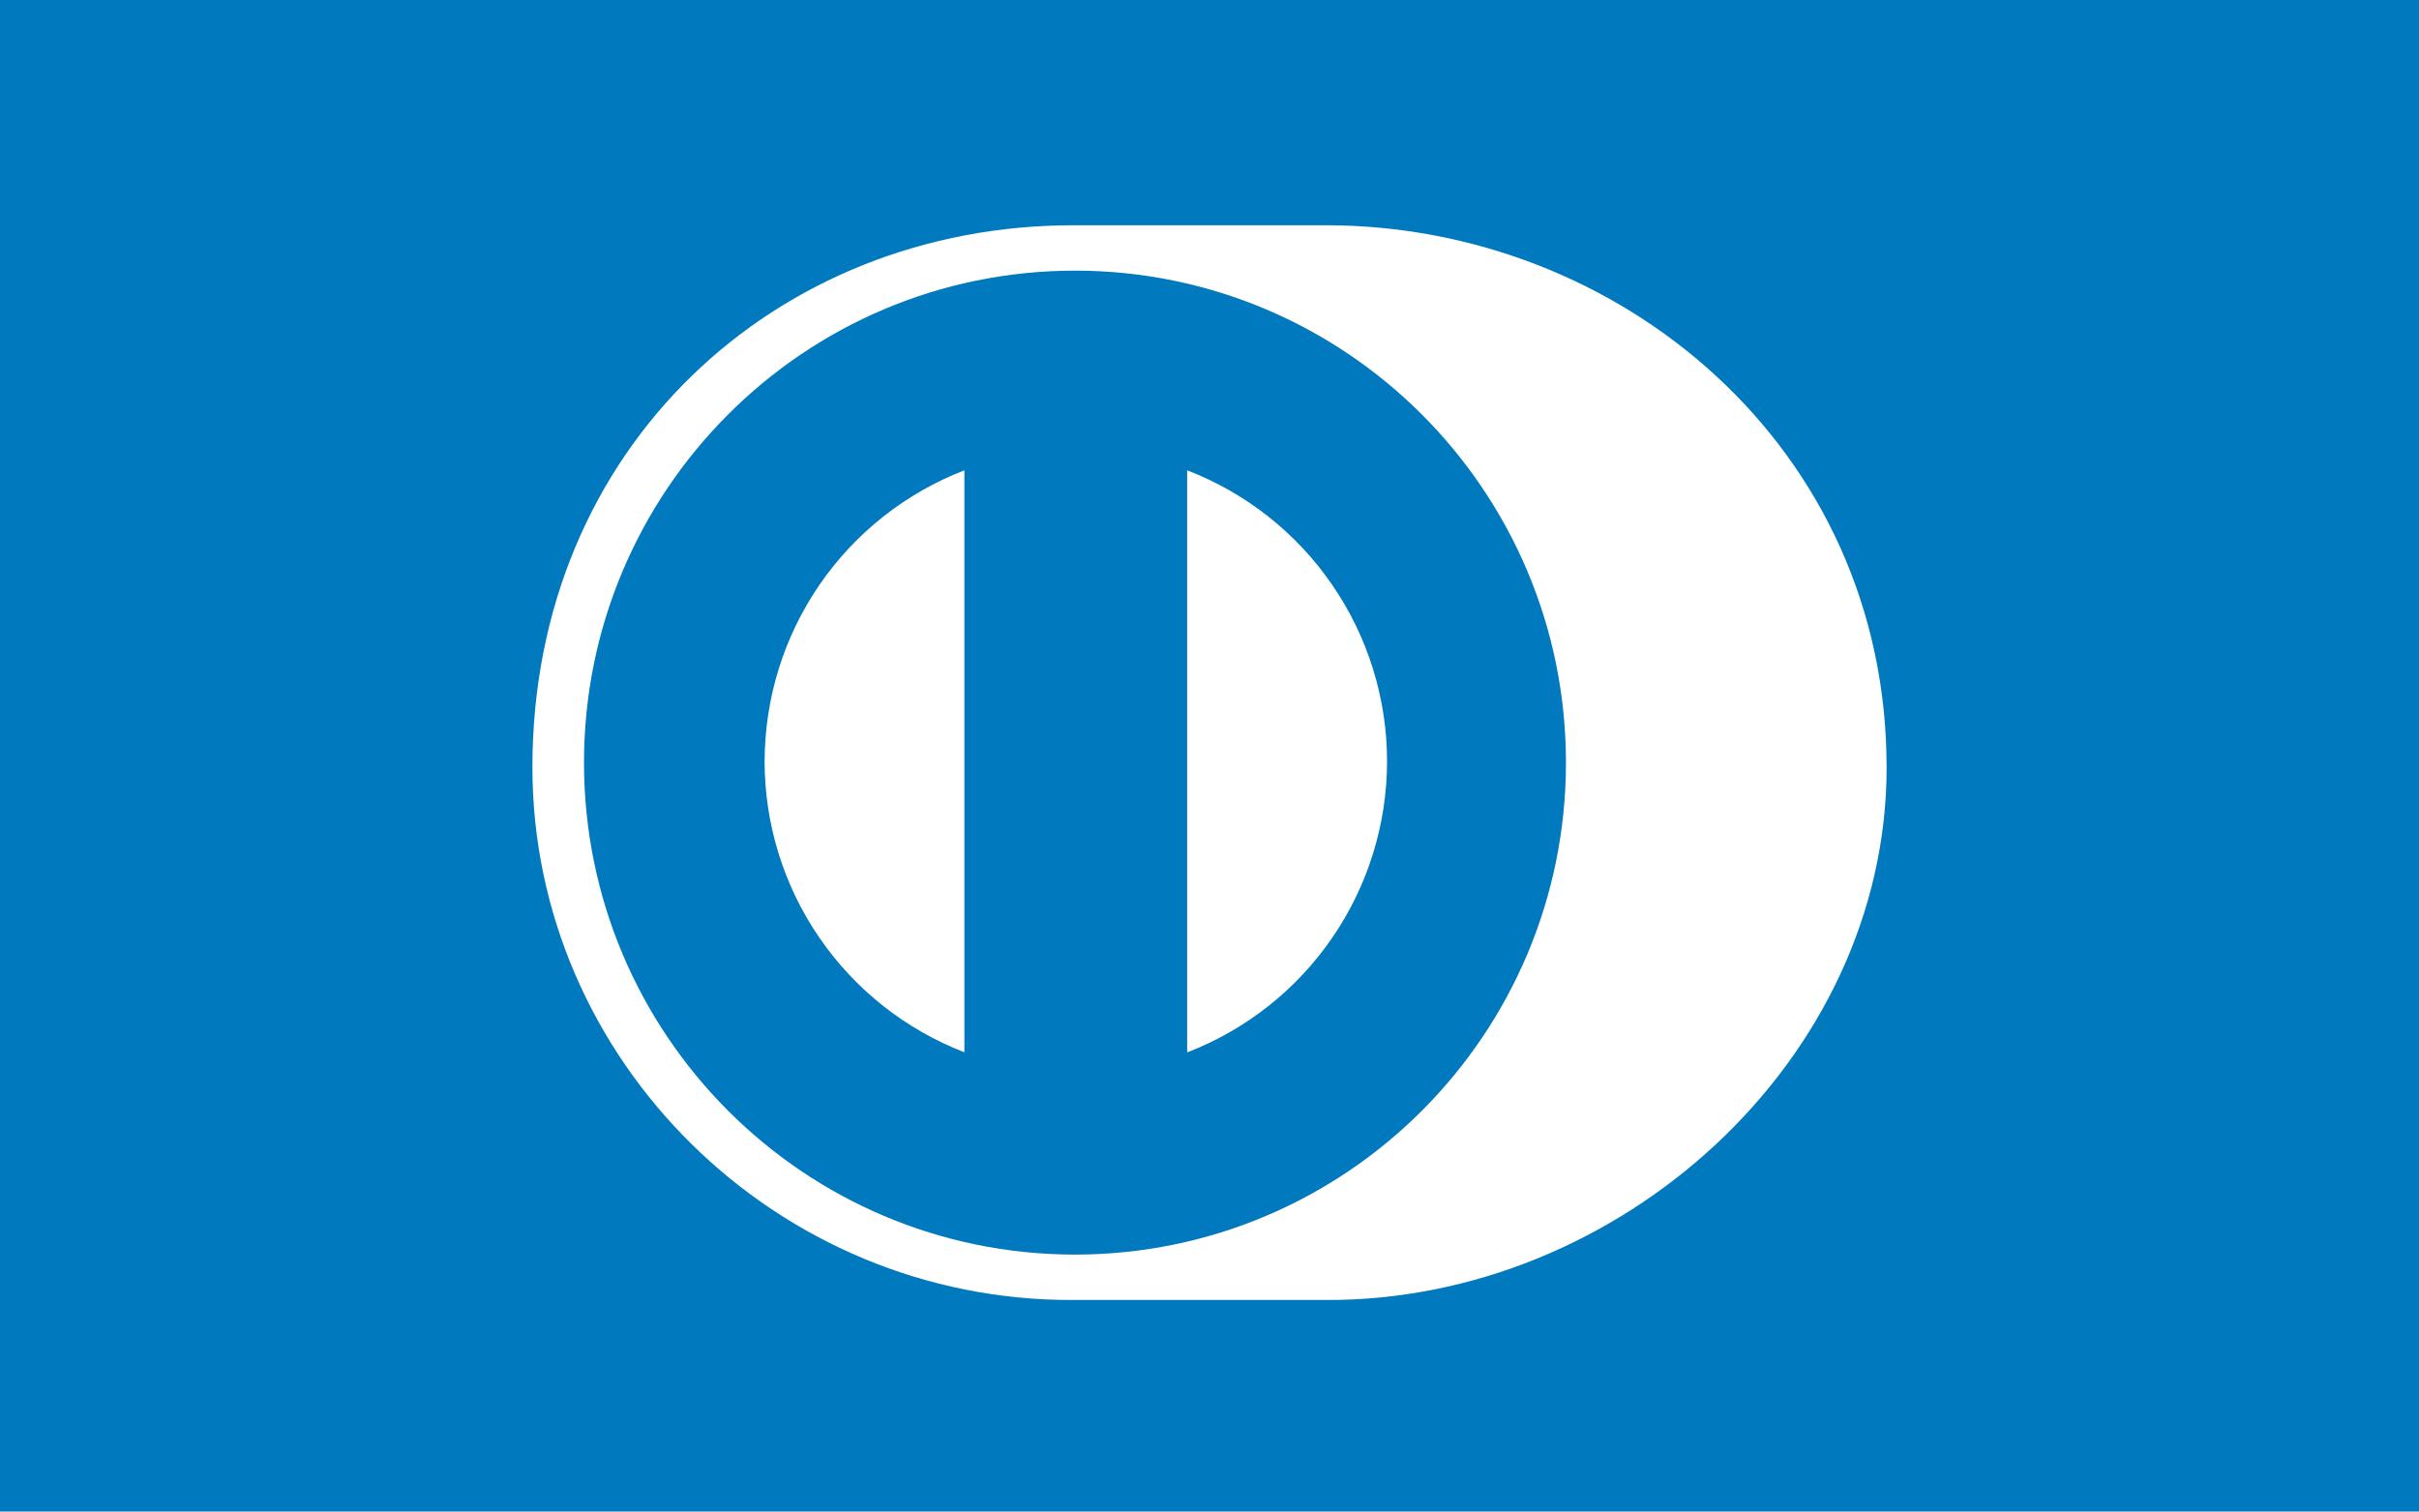
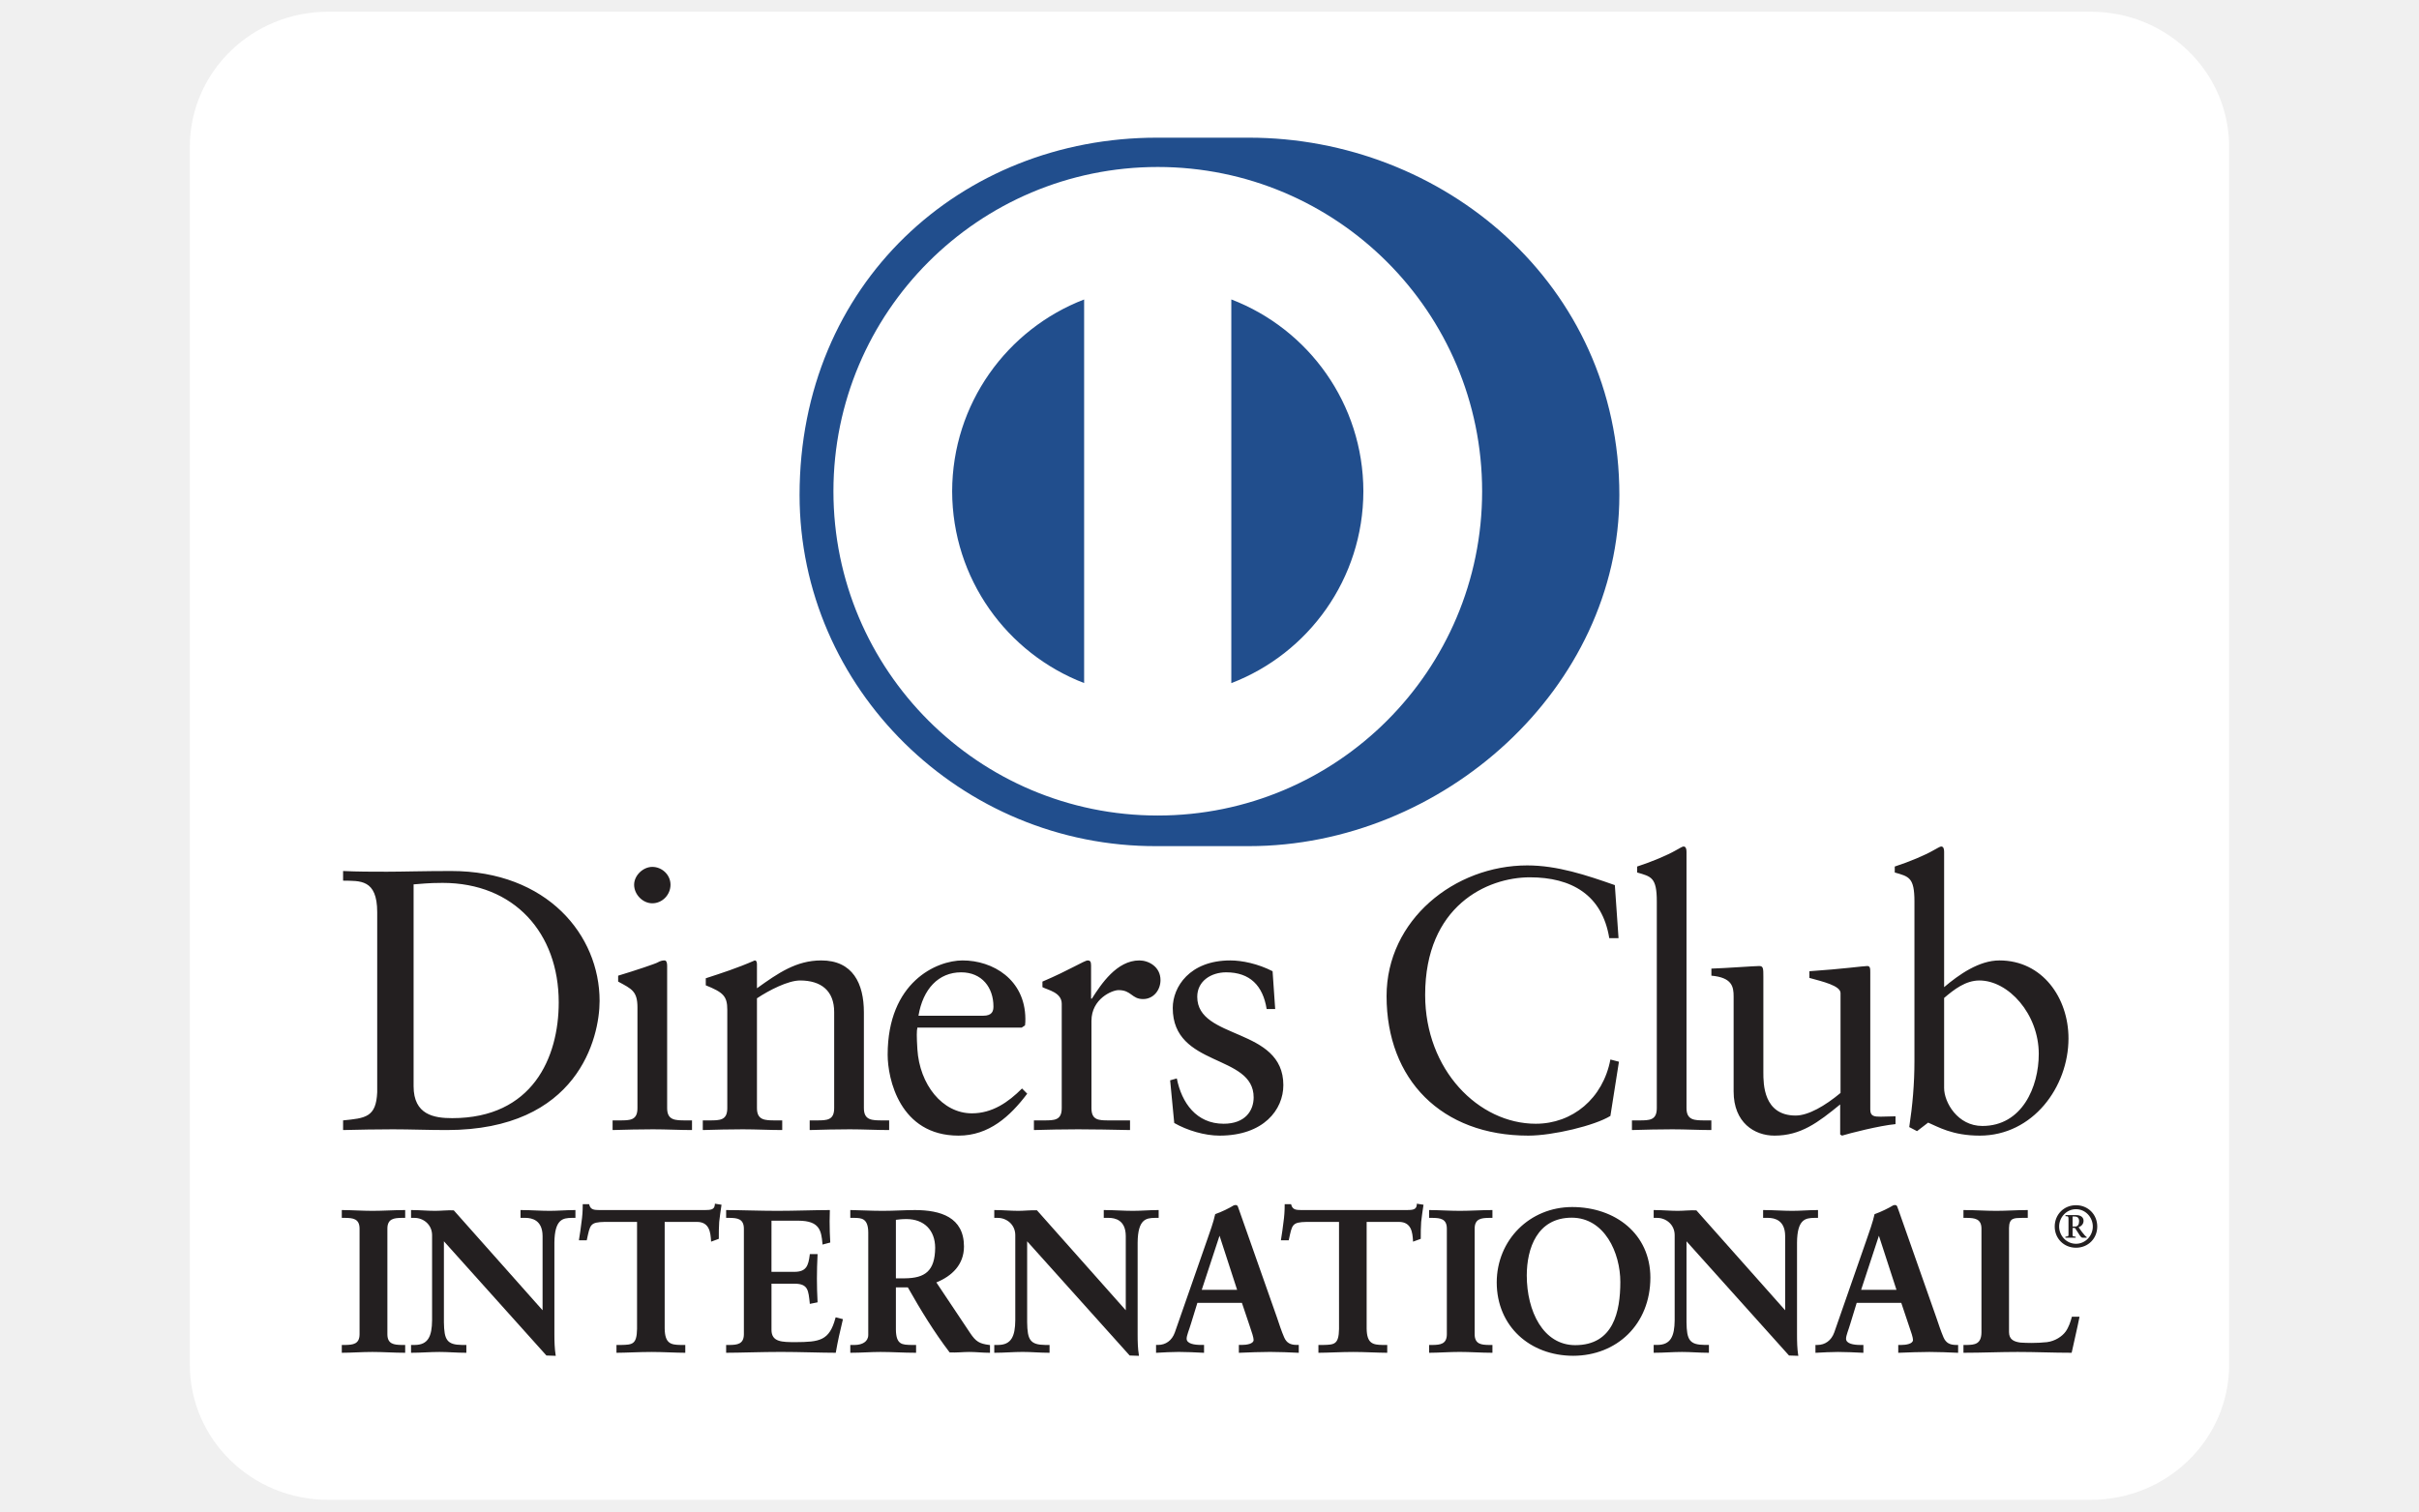
- <svg xmlns="http://www.w3.org/2000/svg" width="64" height="40" viewBox="0 0 64 40" fill="none">
-   <rect width="64" height="40" fill="#0079BE" />
-   <path fill-rule="evenodd" clip-rule="evenodd" d="M49.914 20.305C49.914 11.821 42.833 5.957 35.075 5.961H28.399C20.548 5.957 14.086 11.823 14.086 20.305C14.086 28.064 20.547 34.44 28.399 34.402H35.075C42.833 34.44 49.915 28.062 49.915 20.305H49.914Z" fill="white" />
-   <path fill-rule="evenodd" clip-rule="evenodd" d="M28.44 7.162C21.266 7.165 15.452 12.99 15.451 20.182C15.453 27.372 21.266 33.198 28.44 33.201C35.616 33.198 41.43 27.372 41.431 20.182C41.43 12.991 35.616 7.165 28.44 7.162Z" fill="#0079BE" />
-   <path fill-rule="evenodd" clip-rule="evenodd" d="M20.23 20.147C20.232 18.48 20.737 16.853 21.68 15.478C22.623 14.104 23.96 13.047 25.515 12.446V27.847C23.96 27.247 22.623 26.19 21.679 24.816C20.736 23.442 20.23 21.814 20.229 20.147H20.23ZM31.409 27.85V12.446C32.965 13.046 34.303 14.102 35.246 15.477C36.191 16.852 36.696 18.48 36.698 20.147C36.696 21.815 36.191 23.443 35.246 24.818C34.303 26.193 32.965 27.25 31.409 27.85Z" fill="white" />
+ <svg xmlns="http://www.w3.org/2000/svg" viewBox="0 0 359.72 263.653" height="40" width="64" xml:space="preserve">
+   <path style="fill:#fff;fill-opacity:1;fill-rule:nonzero;stroke:none" d="M2682.58 192.031c0-97.61-80.95-176.722-180.82-176.722H196.133c-99.852 0-180.801 79.113-180.801 176.722V1785.38c0 97.62 80.95 176.73 180.801 176.73H2501.76c99.87 0 180.82-79.11 180.82-176.73V192.031" transform="matrix(.13333 0 0 -.13333 0 263.653)" />
+   <path style="fill:#231f20;fill-opacity:1;fill-rule:nonzero;stroke:none" d="M260.395 784.082c0 43.656-22.801 40.789-44.625 41.25v12.617c18.921-.918 38.324-.918 57.293-.918 20.378 0 48.05.918 84.003.918 125.715 0 194.2-83.949 194.2-169.918 0-48.109-28.168-168.972-200.051-168.972-24.731 0-47.582.961-70.391.961-21.832 0-43.23-.45-65.054-.961v12.632c29.101 2.938 43.222 3.887 44.625 36.899zm47.589-227.703c0-37.399 26.727-41.75 50.508-41.75 104.903 0 139.321 79.121 139.321 151.453 0 90.789-58.247 156.316-151.938 156.316-19.953 0-29.133-1.418-37.891-1.937V556.379M568.27 511.691h9.203c13.586 0 23.308 0 23.308 16.059v131.559c0 21.332-7.269 24.281-25.258 33.961v7.75c22.817 6.859 50.028 16.019 51.95 17.48 3.418 1.949 6.289 2.469 8.757 2.469 2.379 0 3.379-2.918 3.379-6.84V527.75c0-16.059 10.704-16.059 24.313-16.059h8.219v-12.632c-16.512 0-33.532.961-50.95.961-17.48 0-34.968-.45-52.921-.961zm51.941 284.02c-12.652 0-23.789 11.648-23.789 24.269 0 12.161 11.668 23.352 23.789 23.352 12.602 0 23.797-10.23 23.797-23.352 0-13.128-10.707-24.269-23.797-24.269M718.281 656.391c0 17.929-5.359 22.781-28.14 32.019v9.219c20.839 6.793 40.726 13.133 64.058 23.34 1.469 0 2.879-.969 2.879-4.848v-31.57c27.723 19.871 51.516 36.418 84.094 36.418 41.211 0 55.769-30.11 55.769-67.981V527.75c0-16.059 10.711-16.059 24.289-16.059h8.758v-12.632c-17.05 0-34.015.961-51.476.961-17.492 0-34.981-.45-52.461-.961v12.632h8.758c13.605 0 23.273 0 23.273 16.059v125.691c0 27.707-16.91 41.289-44.621 41.289-15.551 0-40.313-12.601-56.383-23.332V527.75c0-16.059 10.735-16.059 24.332-16.059h8.723v-12.632c-16.985 0-33.981.961-51.488.961-17.446 0-34.946-.45-52.407-.961v12.632H695c13.578 0 23.281 0 23.281 16.059v128.641M966.895 633.051c-.997-4.371-.997-11.641 0-28.16 2.851-46.11 32.535-83.961 71.335-83.961 26.74 0 47.63 14.57 65.56 32.5l6.78-6.801c-22.34-29.609-50-54.867-89.78-54.867-77.216 0-92.755 74.808-92.755 105.859 0 95.168 64.078 123.348 98.025 123.348 39.37 0 81.64-24.758 82.09-76.239 0-2.949 0-5.832-.45-8.75l-4.39-2.929zm85.965 15.551c12.11 0 13.53 6.32 13.53 12.168 0 24.718-15.04 44.628-42.24 44.628-29.595 0-49.986-21.808-55.814-56.796h84.524M1119.34 511.691h13.12c13.54 0 23.26 0 23.26 16.059v136.398c0 15.024-17.95 17.981-25.24 21.864v7.258c35.44 15.062 54.87 27.699 59.31 27.699 2.84 0 4.3-1.457 4.3-6.34V670.93h1.02c12.1 18.929 32.53 50.039 62.13 50.039 12.13 0 27.65-8.25 27.65-25.739 0-13.101-9.18-24.808-22.77-24.808-15.1 0-15.1 11.707-32.11 11.707-8.24 0-35.43-11.199-35.43-40.348V527.75c0-16.059 9.7-16.059 23.3-16.059h27.16v-12.632c-26.7.511-47.02.961-67.92.961-19.91 0-40.31-.45-57.78-.961v12.632M1306.24 566.57c6.33-32.039 25.71-59.269 61.22-59.269 28.6 0 39.27 17.5 39.27 34.48 0 57.321-105.81 38.848-105.81 117.008 0 27.223 21.86 62.172 75.27 62.172 15.51 0 36.38-4.402 55.3-14.121l3.41-49.481h-11.16c-4.85 30.571-21.82 48.039-52.93 48.039-19.42 0-37.85-11.148-37.85-32.027 0-56.84 112.61-39.332 112.61-115.562 0-32.02-25.7-66.047-83.5-66.047-19.4 0-42.26 6.808-59.2 16.519l-5.37 55.84 8.74 2.449M1883.98 750.102h-12.11c-9.24 56.75-49.54 79.597-103.88 79.597-55.9 0-136.95-37.359-136.95-153.879 0-98.109 69.94-168.519 144.69-168.519 48.02 0 87.92 33.031 97.61 84.039l11.17-2.899-11.17-70.91c-20.39-12.64-75.27-25.769-107.35-25.769-113.56 0-185.41 73.328-185.41 182.558 0 99.559 88.85 170.95 184.01 170.95 39.31 0 77.17-12.661 114.56-25.782l4.83-69.386M1901.51 511.691h9.19c13.64 0 23.33 0 23.33 16.059v270.359c0 31.59-7.27 32.551-25.74 37.903v7.777c19.41 6.301 39.82 15.02 50.04 20.891 5.27 2.871 9.19 5.351 10.62 5.351 2.97 0 3.93-2.949 3.93-6.851V527.75c0-16.059 10.69-16.059 24.27-16.059h8.22v-12.632c-16.46 0-33.45.961-50.94.961-17.47 0-34.93-.45-52.92-.961v12.632M2213.24 525.789c0-8.769 5.31-9.23 13.54-9.23 5.86 0 13.11.461 19.47.461v-10.219c-20.89-1.922-60.72-12.121-69.96-15.039l-2.42 1.476v39.332c-29.1-23.781-51.46-40.808-85.98-40.808-26.21 0-53.38 17.027-53.38 57.758v124.332c0 12.636-1.93 24.777-29.08 27.168v9.25c17.49.48 56.25 3.378 62.58 3.378 5.39 0 5.39-3.378 5.39-14.078V574.32c0-14.582 0-56.289 42.23-56.289 16.48 0 38.33 12.59 58.71 29.559v130.64c0 9.7-23.29 15.04-40.74 19.872v8.73c43.65 2.957 70.87 6.816 75.72 6.816 3.92 0 3.92-3.378 3.92-8.738V525.789M2309.83 686.012c19.41 16.468 45.64 34.957 72.34 34.957 56.33 0 90.32-49.09 90.32-102 0-63.578-46.63-127.207-116.09-127.207-35.89 0-54.83 11.687-67.48 17.027l-14.52-11.168-10.18 5.32c4.34 28.641 6.79 56.797 6.79 86.43v208.738c0 31.59-7.31 32.551-25.76 37.903v7.777c19.44 6.301 39.81 15.02 50 20.891 5.36 2.871 9.23 5.351 10.71 5.351 2.89 0 3.87-2.961 3.87-6.851zm0-132.071c0-18.441 17.49-49.543 50.01-49.543 51.94 0 73.78 50.993 73.78 94.223 0 52.418-39.77 96.109-77.63 96.109-18.04 0-33.06-11.671-46.16-22.851V553.941M215.23 216.762h3.711c9.497 0 19.539 1.297 19.539 15.047v138.402c0 13.769-10.042 15.078-19.539 15.078h-3.711v7.941c10.297 0 26.153-1.05 39.129-1.05 13.2 0 29.032 1.05 41.454 1.05v-7.941h-3.735c-9.461 0-19.519-1.309-19.519-15.078V231.809c0-13.75 10.058-15.047 19.519-15.047h3.735v-7.942c-12.672 0-28.563 1.02-41.727 1.02-12.969 0-28.559-1.02-38.856-1.02v7.942" transform="matrix(.13333 0 0 -.13333 0 263.653)" />
+   <path style="fill:#231f20;fill-opacity:1;fill-rule:nonzero;stroke:none" d="M295.813 207.691c-12.786 0-28.594 1.059-41.747 1.059-12.929 0-28.464-1.059-38.836-1.059h-1.152V217.898h4.844c9.59.231 18.305 1 18.387 13.911v138.402c-.082 12.93-8.797 13.769-18.387 13.937h-4.844v10.231h1.152c10.372 0 26.211-1.027 39.129-1.027 13.141 0 28.961 1.027 41.454 1.027h1.175v-10.231h-4.859c-9.602-.168-18.367-1.007-18.422-13.937V231.809c.055-12.911 8.82-13.68 18.422-13.911h4.859V207.691zm-1.145 2.258.012 5.621h-2.551c-9.449 0-20.68 1.66-20.742 16.239v138.402c.062 14.609 11.293 16.238 20.742 16.238h2.539v5.641c-12.188-.008-27.5-1.07-40.309-1.07-12.55 0-27.742.992-37.972 1.07v-5.641h2.535c9.418 0 20.668-1.629 20.668-16.238V231.809c0-14.579-11.25-16.239-20.668-16.239h-2.535v-5.621c10.23.09 25.152 1.063 37.679 1.063 12.872 0 28.141-.992 40.602-1.063M477.305 260.891l.527.519v99.039c0 21.68-15.078 24.852-22.996 24.852h-5.82v7.929c12.437 0 24.589-1.05 36.98-1.05 10.828 0 21.719 1.05 32.5 1.05v-7.929h-3.922c-11.133 0-23.551-2.11-23.551-33.551V231.551c0-9.262.262-18.5 1.559-26.699h-10.039L346.516 356.52V247.648c0-23 4.461-30.886 24.808-30.886h4.5v-7.942c-11.359 0-22.711 1.032-34.07 1.032-11.859 0-24.027-1.032-35.93-1.032v7.942h3.703c18.227 0 23.77 12.418 23.77 33.488v111.309c0 14.781-12.184 23.742-24.024 23.742h-3.449v7.929c10.02 0 20.336-1.05 30.352-1.05 7.949 0 15.617 1.05 23.535 1.05l117.594-132.339" transform="matrix(.13333 0 0 -.13333 0 263.653)" />
+   <path style="fill:#231f20;fill-opacity:1;fill-rule:nonzero;stroke:none" d="m492.578 203.738-10.879.371-134.066 149.43V247.648c.316-22.968 3.808-29.5 23.695-29.75h5.66V207.691h-1.168c-11.429 0-22.8 1.059-34.074 1.059-11.828 0-23.969-1.059-35.933-1.059h-1.165V217.898h4.883c17.457.102 22.446 11.321 22.637 32.364V361.52c-.051 14.07-11.586 22.628-22.891 22.628h-4.629v10.231h1.165c10.093 0 20.437-1.027 30.343-1.027 7.883 0 15.516 1.027 24.426.617L476.68 263.281v97.168c-.133 20.981-14.153 23.531-21.84 23.699h-6.988v10.231h1.168c12.48 0 24.636-1.027 36.98-1.027 10.746 0 21.578 1.027 32.5 1.027h1.156V384.148h-5.086c-10.914-.277-22.097-1.238-22.422-32.398V231.551c0-9.25.293-18.473 1.563-26.492l.238-1.321zm-10.027 2.301h8.738c-1.184 7.949-1.391 16.723-1.391 25.512V351.75c0 31.711 13.29 34.699 24.672 34.719h2.778v5.621c-10.41-.078-20.84-1.039-31.348-1.039-12.098 0-23.859.961-35.801 1.039l-.027-5.621h4.668c8.121-.02 24.129-3.629 24.129-26.02l-.352-99.871-.515-.508-.907-.851L359.707 392.09c-7.848 0-15.488-1.039-23.551-1.039-9.676 0-19.597.961-29.179 1.039l-.047-5.621h2.347c12.395-.02 25.141-9.481 25.141-24.949V250.262c0-21.141-5.887-34.641-24.887-34.711l-2.554.07v-5.672c11.441.09 23.234 1.063 34.769 1.063 11.024 0 22.024-.973 32.922-1.063v5.602h-3.34c-20.793.07-25.937 9.129-25.957 32.097V359.48Zm-5.242 54.852.832.757zm-.629.519v.102l-.211.168zM558.086 380.02c-19.84 0-20.602-4.782-24.57-24.04h-7.93c1.039 7.399 2.359 14.79 3.18 22.45a157.819 157.819 0 0 1 1.582 22.441h6.336c2.125-7.93 8.73-7.641 15.894-7.641H688.84c7.168 0 13.758.258 14.305 8.192l6.304-1.082c-1.019-7.11-2.101-14.25-2.871-21.399-.515-7.132-.515-14.242-.515-21.371l-7.95-2.941c-.535 9.762-1.84 25.391-19.539 25.391h-43.332V239.469c0-20.379 9.254-22.707 21.914-22.707h5.039v-7.942c-10.3 0-28.804 1.02-43.05 1.02-15.868 0-34.379-1.02-44.688-1.02v7.942h5.039c14.563 0 21.922 1.297 21.922 22.16V380.02h-43.332" transform="matrix(.13333 0 0 -.13333 0 263.653)" />
+   <path style="fill:#231f20;fill-opacity:1;fill-rule:nonzero;stroke:none" d="M662.219 207.691c-10.41 0-28.883 1.047-43.074 1.047-15.848 0-34.321-1.047-44.688-1.047h-1.121V217.898h6.16c14.563.34 20.41.532 20.746 21.024v139.969h-42.156v2.308h44.449V238.922c0-21.211-8.551-23.352-23.039-23.371h-3.91v-5.582c10.422.07 28.223 1.043 43.559 1.043 13.761 0 31.402-.973 41.871-1.043v5.582h-3.86c-12.769.019-23.058 3.16-23.058 23.918v141.73h44.476c17.719-.07 20.063-15.129 20.621-24.961l5.711 2.114c0 6.898.032 13.808.508 20.75.774 6.828 1.734 13.539 2.731 20.308l-4.02.672c-1.23-7.691-8.672-8.102-15.297-8H551.195c-6.211-.012-12.988.289-15.359 7.656h-4.359c-.051-7.297-.547-14.386-1.551-21.429-.789-7.258-1.992-14.227-2.957-21.227h5.636c3.481 18.43 5.739 24.379 25.481 24.117v-2.308c-19.563-.391-19.141-3.661-23.445-23.18l-.192-.902H524.27l.144 1.371c1.074 7.371 2.41 14.789 3.184 22.461 1.097 7.328 1.605 14.66 1.605 22.23v1.168h8.387l.199-.828c1.785-6.66 6.668-6.711 13.406-6.832h137.633c7.36.121 12.719.223 13.168 7.133l.098 1.25 1.191-.242 7.473-1.18-.192-1.168c-1.05-7.094-2.082-14.203-2.871-21.281-.5-7.082-.5-14.18-.5-21.321v-.8l-.769-.309-9.34-3.422-.07 1.531c-.723 9.942-1.746 24.321-18.442 24.321h-42.179V239.469c.269-19.918 8.171-21.321 20.761-21.571h6.188V207.691h-1.125M717.887 216.762h3.718c9.489 0 19.551 1.297 19.551 15.047v138.402c0 13.769-10.062 15.078-19.551 15.078h-3.718v7.941c16.066 0 43.605-1.05 65.75-1.05 22.238 0 49.668 1.05 67.636 1.05-.457-11.359-.21-28.839.563-40.441l-7.957-2.098c-1.274 17.18-4.438 30.879-32.195 30.879h-36.68v-69.172h31.383c15.847 0 19.304 8.954 20.871 23.231h7.918a609.302 609.302 0 0 1-.801-30.91c0-10.059.277-20.09.801-30.11l-7.918-1.578c-1.567 15.828-2.36 26.129-20.602 26.129h-31.652v-61.519c0-17.2 15.269-17.2 32.184-17.2 31.707 0 45.699 2.129 53.636 32.207l7.367-1.816c-3.433-14.031-6.586-27.992-8.949-42.012-16.929 0-47.308 1.02-71.039 1.02-23.828 0-55.238-1.02-70.316-1.02v7.942" transform="matrix(.13333 0 0 -.13333 0 263.653)" />
+   <path style="fill:#231f20;fill-opacity:1;fill-rule:nonzero;stroke:none" d="M859.223 207.691c-16.953 0-47.352 1.098-71.047 1.098-23.805 0-55.203-1.098-70.293-1.098h-1.11V217.898h4.829c9.558.161 18.261 1 18.378 13.911v138.402c-.117 12.91-8.82 13.769-18.378 13.937h-4.829v10.231h1.11c16.14 0 43.621-1.027 65.762-1.027 22.21 0 49.636 1.027 67.628 1.027h1.168l-.039-1.219a319.95 319.95 0 0 1-.277-13.621c0-9.129.277-19.141.801-26.66l.047-.938-.895-.269-9.285-2.434-.039 1.364c-1.563 17.136-3.863 29.609-31.07 29.867h-35.598l-.023-66.91h30.32c15.226.16 17.949 7.941 19.75 22.191l.058 1.059h10.161l-.02-1.207c-.512-10.321-.82-20.59-.82-30.883 0-9.989.308-20.02.82-30.059l.02-.961-.961-.219-9.2-1.832-.058 1.243c-1.832 16.129-1.949 24.968-19.485 25.16h-30.562v-60.41c.035-16.059 13.875-15.969 31.098-16.059 31.808.188 44.55 1.75 52.507 31.379l.27 1.07 1.113-.179 8.469-2.204-.242-1.089c-3.426-13.977-6.574-27.95-8.969-41.93l-.199-.938zm-.981 2.278c2.309 13.363 5.321 26.703 8.559 40l-5.199 1.312c-7.911-29.551-23.239-32.191-54.418-31.992-16.653 0-33.293 0-33.379 18.352v62.668h32.843c18.454.191 20.317-10.93 21.633-25.957l5.703 1.168a558.61 558.61 0 0 0-.769 29.199c0 9.922.258 19.82.769 29.793h-5.703c-1.488-13.801-5.801-23.43-21.898-23.262h-32.578v71.512h37.879c27.476.218 32.027-14 33.226-30.621l5.692 1.55c-.461 7.45-.766 17.028-.766 25.848 0 4.52.113 8.813.266 12.551-17.95-.078-44.743-1.039-66.457-1.039-21.711 0-48.434.961-64.602 1.039v-5.621h2.559c9.398-.02 20.64-1.649 20.703-16.258V231.809c-.063-14.579-11.305-16.188-20.703-16.258h-2.559v-5.582c15.383.051 45.918 1.043 69.133 1.043 23.316 0 53.035-.992 70.066-1.043M903.871 365.25c0 19.262-10.578 20.051-18.777 20.051h-4.774v7.929c8.457 0 24.84-1.05 40.969-1.05 15.82 0 28.52 1.05 42.52 1.05 33.242 0 62.891-8.968 62.891-46.511 0-23.758-15.86-38.27-36.72-46.508l45.15-67.59c7.42-11.18 12.66-14.312 25.64-15.859v-7.942c-8.74 0-17.19 1.02-25.88 1.02-8.19 0-16.68-1.02-24.83-1.02-20.357 26.668-37.81 55.192-54.966 85.621H937.68v-56.57c0-20.34 9.492-21.109 21.601-21.109h4.789v-7.942c-15.09 0-30.347 1.02-45.441 1.02-12.676 0-25.098-1.02-38.309-1.02v7.942h4.774c9.808 0 18.777 4.468 18.777 14.226zm33.809-61.281h12.91c26.453 0 40.687 10.011 40.687 41.203 0 23.488-15.054 38.547-38.597 38.547-7.93 0-11.309-.809-15-1.071v-78.679" transform="matrix(.13333 0 0 -.13333 0 263.653)" />
+   <path style="fill:#231f20;fill-opacity:1;fill-rule:nonzero;stroke:none" d="M1060.77 207.691c-8.86 0-17.26 1.059-25.95 1.059-8.05 0-16.5-1.059-25.7-.621-20.268 26.601-37.64 54.961-54.702 85.121h-15.609v-55.328c.293-19.891 8.261-19.742 20.472-20.024h5.93V207.691h-1.172c-15.098 0-30.449 1.059-45.422 1.059-12.617 0-25.027-1.059-38.297-1.059h-1.148V217.898h5.922c9.496.071 17.527 4.211 17.566 13.09V365.25c-.199 18.73-9.367 18.641-17.566 18.898h-5.922v10.231h1.148c8.551 0 24.86-1.027 40.969-1.027 15.774 0 28.441 1.027 42.52 1.027 33.308-.07 63.961-9.238 64.041-47.617 0-23.84-15.76-38.742-36.131-47.051l44.361-66.461c7.39-10.961 11.99-13.699 24.84-15.352l.96-.148v-10.059zm-123.098 87.887h18.051l.328-.59c17.203-30.347 34.558-58.879 54.009-85.039 8.04 0 16.53 1.063 24.76 1.063 8.43 0 16.59-.922 24.79-1.043v5.801c-12.38 1.511-18.2 5.25-25.41 16.199l-45.993 68.769 1.305.532c20.688 8.152 36.018 22.261 36.028 45.492-.01 36.648-28.52 45.148-61.731 45.328-13.907 0-26.606-1.07-42.52-1.07-15.519 0-31.195.992-39.84 1.07v-5.621h3.645c8.199-.02 19.867-1.379 19.867-21.219V230.988c0-10.597-9.934-15.418-19.867-15.437h-3.645v-5.582c12.699.051 24.762 1.043 37.168 1.043 14.75 0 29.676-.992 44.281-1.043v5.582h-3.617c-12.031.019-22.781 1.508-22.781 22.371v57.656zm0 7.254H936.5v80.887l1.012.082c3.617.289 7.179 1.019 15.168 1.019 24.058 0 39.73-15.629 39.754-39.718-.075-31.543-15.192-42.262-41.844-42.27zm12.918 2.25c26.148.258 39.332 9.328 39.59 40.02-.16 23.078-14.492 37.398-37.5 37.5-7.129 0-10.496-.661-13.871-.993v-76.527h11.781M1240.13 260.891l.46.519v99.039c0 21.68-15.01 24.852-22.94 24.852h-5.79v7.929c12.42 0 24.53-1.05 36.98-1.05 10.86 0 21.61 1.05 32.52 1.05v-7.929h-3.98c-11.1 0-23.51-2.11-23.51-33.551V231.551c0-9.262.26-18.5 1.56-26.699h-10L1109.39 356.52V247.648c0-23 4.46-30.886 24.8-30.886h4.5v-7.942c-11.35 0-22.73 1.032-34.08 1.032-11.93 0-24.06-1.032-35.94-1.032v7.942h3.67c18.24 0 23.82 12.418 23.82 33.488v111.309c0 14.781-12.17 23.742-24.05 23.742h-3.44v7.929c10 0 20.38-1.05 30.4-1.05 7.85 0 15.55 1.05 23.49 1.05l117.57-132.339" transform="matrix(.13333 0 0 -.13333 0 263.653)" />
+   <path style="fill:#231f20;fill-opacity:1;fill-rule:nonzero;stroke:none" d="m1255.42 203.738-10.85.371-134.09 149.411V247.66c.31-23.012 3.79-29.512 23.71-29.762h5.6V207.691h-1.15c-11.42 0-22.76 1.098-34.08 1.098-11.79 0-24-1.098-35.9-1.098h-1.18V217.898h4.86c17.45.071 22.45 11.321 22.62 32.422v111.239c-.03 14.082-11.55 22.589-22.85 22.589h-4.63v10.231h1.18c10.09 0 20.43-1.027 30.4-1.027 7.76 0 15.41 1.027 24.27.687l116.14-130.758v97.168c-.07 20.981-14.14 23.582-21.82 23.699h-6.97v10.231h1.15c12.48 0 24.66-1.027 37.01-1.027 10.76 0 21.58 1.027 32.47 1.027h1.17v-10.231h-5.1c-10.9-.257-22.13-1.238-22.39-32.398V231.551c0-9.25.23-18.41 1.58-26.512l.13-1.301zm-10 2.301h8.66c-1.16 7.902-1.39 16.723-1.39 25.512V351.75c.02 31.711 13.38 34.648 24.69 34.719h2.78v5.621c-10.4-.078-20.84-1.039-31.32-1.039-12.14 0-23.91.961-35.86 1.039v-5.621h4.67c8.14-.071 24.14-3.629 24.14-26.02l-.38-99.871-.48-.508-.83-.871-117.54 132.891c-7.86 0-15.52-1.039-23.5-1.039-9.8 0-19.67.961-29.27 1.039v-5.621h2.32c12.43-.071 25.14-9.438 25.14-24.91V250.32c0-21.199-5.97-34.699-24.91-34.769l-2.55.019v-5.609c11.41.078 23.18 1.051 34.77 1.051 11.08 0 22.06-.973 32.98-1.051v5.59h-3.35c-20.79.019-25.97 9.097-26.03 32.109v111.781zm-5.32 54.852.86.757zm-.63.519v.07l-.19.2zM1323.83 246.59c-2.66-8.949-5.85-15.891-5.85-20.578 0-7.953 11.13-9.262 19.82-9.262h2.95v-7.93c-10.61.571-21.39 1.02-32.02 1.02-9.51 0-18.97-.449-28.51-1.02v7.93h1.61c10.28 0 19.03 6.09 22.95 17.191l42.27 121.219c3.45 9.801 8.21 23 9.82 32.801 8.4 2.891 19.01 8.141 24.01 11.348.82.273 1.31.543 2.11.543.8 0 1.29 0 1.87-.832.78-2.09 1.55-4.469 2.37-6.579l48.63-138.191c3.17-9.219 6.31-18.988 9.69-26.961 3.22-7.41 8.77-10.539 17.52-10.539h1.58v-7.93c-11.9.571-23.82 1.02-36.44 1.02-12.95 0-26.2-.449-39.67-1.02v7.93h2.91c6.04 0 16.41 1.051 16.41 7.66 0 3.41-2.39 10.551-5.34 19.039l-10.29 30.633h-59.96zm38.57 117.039h-.55l-24.55-74.77h49.36l-24.26 74.77" transform="matrix(.13333 0 0 -.13333 0 263.653)" />
+   <path style="fill:#231f20;fill-opacity:1;fill-rule:nonzero;stroke:none" d="M1464.57 207.691c-11.87.508-23.78 1.098-36.36 1.098-12.95 0-26.13-.59-39.61-1.098l-1.22-.062v10.32h4.07c6.12 0 15.2 1.371 15.22 6.461.06 3.012-2.31 10.25-5.22 18.649l-10.06 29.89h-58.27l-8.22-26.699c-2.66-8.98-5.87-15.961-5.82-20.262.09-6.449 9.95-8.039 18.72-8.039h4.06v-10.32l-1.2.062c-10.56.508-21.34 1.098-31.91 1.098-9.43 0-18.98-.59-28.44-1.098l-1.23-.062v10.32h2.74c9.82.02 18.02 5.633 21.84 16.36l42.31 121.261c3.41 9.782 8.21 22.918 10.49 33.481 8.29 2.808 18.92 8.14 23.99 11.328.74.262 1.47.601 2.53.601.65.04 2.07-.128 2.93-1.511.75-2.168 1.59-4.539 2.39-6.668l48.64-138.172c3.11-9.25 6.27-19.008 9.73-26.84 3.06-7.039 7.91-9.82 16.4-9.84h2.67v-10.32zm-74.88 2.348c13.07.461 25.9.973 38.52.973 12.25 0 23.77-.512 35.25-.973v5.531h-.39c-9.06-.058-15.29 3.5-18.53 11.289-3.44 7.981-6.65 17.789-9.77 27.039l-48.64 138.184c-.8 2.109-1.55 4.469-2.24 6.348-.26.261-.2.261-.41.261h-.5c-.53 0-.85-.16-1.53-.332-5.08-3.3-15.67-8.507-23.53-10.57-1.61-10.008-6.37-23.207-9.8-33l-42.27-121.23c-4.02-11.477-13.31-18.008-24.03-17.989h-.44v-5.531c9.06.461 18.2.973 27.37.973 10.22 0 20.64-.512 30.75-.973v5.531h-1.7c-8.63.121-20.65 1.059-20.95 10.418.02 5.242 3.26 12 5.85 20.934l1.12-.332-1.12.359 8.7 28.231h61.6l10.58-31.371c2.97-8.5 5.37-15.539 5.37-19.399-.39-8.09-11.51-8.691-17.5-8.84h-1.76zm-54 77.68 25.29 77.082h1.42v-1.172l-.28-.078.28.078v1.172h.79l25.11-77.082zm3.16 2.312h46.25l-22.99 70.789zm22.4 73.258.61.191-.61-.191M1476.26 380.02c-19.81 0-20.61-4.782-24.59-24.04h-7.94c1.04 7.399 2.39 14.79 3.21 22.45 1.03 7.429 1.54 14.8 1.54 22.441h6.39c2.07-7.93 8.69-7.641 15.82-7.641h136.34c7.1 0 13.7.258 14.22 8.192l6.32-1.082c-.98-7.11-2.03-14.25-2.86-21.399-.58-7.132-.58-14.242-.58-21.371l-7.89-2.941c-.47 9.762-1.8 25.391-19.54 25.391h-43.32V239.469c0-20.379 9.26-22.707 21.92-22.707h5.05v-7.942c-10.32 0-28.78 1.02-43.08 1.02-15.82 0-34.36-1.02-44.66-1.02v7.942h5.03c14.56 0 21.93 1.297 21.93 22.16V380.02h-43.31" transform="matrix(.13333 0 0 -.13333 0 263.653)" />
+   <path style="fill:#231f20;fill-opacity:1;fill-rule:nonzero;stroke:none" d="M1580.35 207.691c-10.38 0-28.9 1.047-43.1 1.047-15.78 0-34.28-1.047-44.63-1.047h-1.17V217.898H1497.64c14.57.34 20.41.532 20.76 21.024l-.02 139.969h-42.12v2.308h44.45V238.922c0-21.211-8.56-23.301-23.07-23.352h-3.89v-5.621c10.44.09 28.19 1.063 43.5 1.063 13.81 0 31.49-.973 41.92-1.063v5.621h-3.88c-12.73.051-23.02 3.11-23.04 23.899v141.73h44.45c17.75-.07 20.06-15.129 20.57-24.961l5.74 2.114c0 6.898.04 13.808.58 20.718.71 6.809 1.71 13.571 2.67 20.309l-3.99.703c-1.21-7.691-8.67-8.121-15.24-8h-137.69c-6.23-.07-12.97.289-15.37 7.68h-4.32c-.06-7.313-.58-14.41-1.62-21.453-.72-7.289-1.99-14.278-3-21.227h5.68c3.47 18.43 5.76 24.406 25.55 24.117v-2.308c-19.59-.34-19.16-3.661-23.47-23.18l-.19-.902h-10.2l.16 1.312c1.11 7.43 2.41 14.848 3.18 22.461 1.08 7.387 1.57 14.719 1.57 22.289v1.168h8.39l.22-.828c1.85-6.66 6.66-6.711 13.42-6.832h137.69c7.31.121 12.64.223 13.11 7.109l.04 1.274 1.23-.242 7.5-1.18-.18-1.168c-1.09-7.094-2.09-14.203-2.89-21.281-.54-7.082-.54-14.192-.54-21.321v-.8l-.77-.309-9.35-3.422-.04 1.531c-.69 9.942-1.74 24.321-18.44 24.321h-42.18V239.469c.27-19.918 8.18-21.321 20.77-21.571h6.16V207.691h-1.1M1637.35 216.762h3.7c9.52 0 19.52 1.297 19.52 15.047v138.402c0 13.769-10 15.078-19.52 15.078h-3.7v7.941c10.31 0 26.13-1.05 39.06-1.05 13.24 0 29.1 1.05 41.54 1.05v-7.941h-3.71c-9.55 0-19.59-1.309-19.59-15.078V231.809c0-13.75 10.04-15.047 19.59-15.047h3.71v-7.942c-12.69 0-28.56 1.02-41.75 1.02-12.97 0-28.54-1.02-38.85-1.02v7.942" transform="matrix(.13333 0 0 -.13333 0 263.653)" />
+   <path style="fill:#231f20;fill-opacity:1;fill-rule:nonzero;stroke:none" d="M1717.95 207.691c-12.77 0-28.57 1.098-41.75 1.098-12.93 0-28.53-1.098-38.85-1.098h-1.13V217.898h4.84c9.52.161 18.3 1 18.36 13.911v138.402c-.06 12.91-8.84 13.769-18.36 13.937h-4.84v10.231h1.13c10.32 0 26.21-1.027 39.06-1.027 13.17 0 29.02 1.027 41.54 1.027h1.1V384.148H1714.25c-9.67-.168-18.36-1.027-18.45-13.937V231.809c.09-12.911 8.78-13.75 18.45-13.911h4.8V207.691zm-1.2 2.278v5.601h-2.5c-9.48 0-20.69 1.66-20.69 16.239v138.402c0 14.609 11.21 16.238 20.69 16.258h2.5v5.621c-12.18-.078-27.48-1.039-40.34-1.039-12.54 0-27.66.961-37.91 1.039v-5.621h2.56c9.38-.02 20.64-1.649 20.67-16.258V231.809c-.03-14.579-11.29-16.239-20.67-16.239h-2.56v-5.601c10.18.121 25.12 1.043 37.7 1.043 12.81 0 28.09-.973 40.55-1.043M1823.29 397.191c56.32 0 101.21-34.91 101.21-91.179 0-60.774-43.6-101.16-99.85-101.16-56.03 0-98.81 38.046-98.81 94.859 0 54.918 42.52 97.48 97.45 97.48m3.99-180.711c51.27 0 60.21 45.211 60.21 83.731 0 38.609-20.82 85.348-64.7 85.348-46.22 0-59.97-41.219-59.97-76.59 0-47.278 21.68-92.489 64.46-92.489" transform="matrix(.13333 0 0 -.13333 0 263.653)" />
+   <path style="fill:#231f20;fill-opacity:1;fill-rule:nonzero;stroke:none" d="M1724.66 299.711c.11 55.559 43.12 98.539 98.62 98.629v-2.309c-54.31 0-96.32-41.98-96.38-96.32.11-56.172 42.27-93.652 97.76-93.672 55.68.02 98.65 39.832 98.72 100.012-.05 55.57-44.23 89.929-100.1 89.98v2.309c56.72-.059 102.25-35.309 102.35-92.289-.06-61.403-44.18-102.211-100.97-102.313-56.51.102-99.89 38.532-100 95.973m37 9.258c.08 35.551 13.95 77.769 61.12 77.769 44.86-.097 65.78-47.707 65.87-86.527-.09-38.52-9.15-84.813-61.36-84.813V217.641c50.23.039 58.96 44.05 59.04 82.57 0 38.269-20.61 84.129-63.55 84.199-45.32-.051-58.71-40.25-58.83-75.441.02-47.059 21.5-91.258 63.34-91.328V215.398c-43.85.043-65.55 46.012-65.63 93.571M2102.52 260.891l.55.519v99.039c0 21.68-15.11 24.852-23.03 24.852h-5.75v7.929c12.38 0 24.56-1.05 36.94-1.05 10.86 0 21.69 1.05 32.53 1.05v-7.929h-3.97c-11.07 0-23.54-2.11-23.54-33.551V231.551c0-9.262.28-18.5 1.62-26.699h-10.05L1971.74 356.52V247.648c0-23 4.51-30.886 24.81-30.886h4.53v-7.942c-11.37 0-22.71 1.032-34.07 1.032-11.9 0-24.06-1.032-35.95-1.032v7.942h3.71c18.26 0 23.77 12.418 23.77 33.488v111.309c0 14.781-12.11 23.742-24.06 23.742h-3.42v7.929c10.04 0 20.33-1.05 30.39-1.05 7.91 0 15.53 1.05 23.49 1.05l117.58-132.339" transform="matrix(.13333 0 0 -.13333 0 263.653)" />
+   <path style="fill:#231f20;fill-opacity:1;fill-rule:nonzero;stroke:none" d="m2117.88 203.738-10.93.371-134.07 149.411V247.648c.31-23 3.8-29.468 23.64-29.699h5.69v-10.258h-1.12c-11.44 0-22.78 1.059-34.08 1.059-11.84 0-24-1.059-35.98-1.059h-1.08v10.258H1934.76c17.41.051 22.43 11.27 22.64 32.313v111.297c-.01 14.082-11.56 22.589-22.91 22.589h-4.54v10.231h1.08c10.13 0 20.43-1.027 30.41-1.027 7.84 0 15.43 1.027 24.39.617l116.08-130.688v97.168c-.09 20.981-14.16 23.531-21.87 23.699h-6.96v10.231h1.21c12.41 0 24.6-1.027 36.91-1.027 10.81 0 21.59 1.027 32.57 1.027h1.11V384.148H2139.78c-10.89-.277-22.13-1.277-22.35-32.398V231.551c0-9.25.21-18.473 1.49-26.512l.23-1.301zm-10.06 2.301h8.66c-1.12 7.949-1.38 16.723-1.38 25.512V351.75c0 31.762 13.34 34.648 24.68 34.719h2.86v5.621c-10.49-.078-20.88-1.039-31.44-1.039-12.03 0-23.84.961-35.8 1.039v-5.621h4.64c8.16-.071 24.11-3.68 24.11-26.02l-.28-99.871-.51-.508-.84-.871-117.57 132.891c-7.82 0-15.51-1.039-23.51-1.039-9.74 0-19.66.961-29.27 1.039v-5.621h2.32c12.42-.071 25.18-9.438 25.18-24.91V250.262c0-21.141-5.9-34.641-24.91-34.711l-2.59.019v-5.609c11.47.078 23.23 1.051 34.84 1.051 11.02 0 21.97-.973 32.92-1.051v5.59h-3.41c-20.73.019-25.93 9.097-25.93 32.097V359.48Zm-5.3 54.852.84.757zm-.61.519v.07l-.21.2zM2186.2 246.59c-2.59-8.949-5.78-15.891-5.78-20.578 0-7.953 11.13-9.262 19.79-9.262h2.95v-7.93c-10.58.571-21.42 1.02-32 1.02-9.51 0-19.01-.449-28.48-1.02v7.93h1.5c10.36 0 19.11 6.09 22.97 17.191l42.36 121.219c3.41 9.801 8.19 23 9.71 32.801 8.49 2.891 19.03 8.141 24.12 11.348.74.273 1.27.543 2.09.543.77 0 1.27 0 1.81-.832.8-2.09 1.59-4.469 2.39-6.579l48.61-138.191c3.15-9.219 6.34-18.988 9.79-26.961 3.17-7.41 8.71-10.539 17.42-10.539h1.63v-7.93c-11.91.571-23.81 1.02-36.5 1.02-12.92 0-26.15-.449-39.64-1.02v7.93h2.93c6.04 0 16.4 1.051 16.4 7.66 0 3.41-2.37 10.551-5.32 19.039l-10.3 30.633h-59.96zm38.63 117.039h-.53l-24.63-74.77h49.48l-24.32 74.77" transform="matrix(.13333 0 0 -.13333 0 263.653)" />
+   <path style="fill:#231f20;fill-opacity:1;fill-rule:nonzero;stroke:none" d="M2326.96 207.691c-11.91.469-23.77 1.059-36.37 1.059-12.89 0-26.13-.59-39.59-1.059l-1.17-.062v10.269h4.02c6.14 0 15.24 1.422 15.25 6.512.07 3.012-2.32 10.219-5.29 18.649l-10.02 29.89h-58.32l-8.16-26.699c-2.66-9.051-5.78-15.961-5.75-20.238 0-6.473 9.91-8.114 18.64-8.114h4.04V207.629l-1.19.062c-10.55.469-21.37 1.059-31.89 1.059-9.47 0-18.95-.59-28.48-1.059l-1.15-.062v10.269h2.65c9.85.051 18.09 5.692 21.96 16.411l42.25 121.261c3.39 9.782 8.16 22.918 10.48 33.442 8.3 2.879 18.91 8.179 24.05 11.367.68.262 1.42.582 2.5.582.68.059 2.07-.109 2.88-1.551.8-2.078 1.58-4.48 2.44-6.609l48.58-138.172c3.18-9.25 6.33-19.008 9.76-26.891 3.11-6.988 7.89-9.769 16.34-9.84h2.73V207.629zm-74.89 2.329c13.07.48 25.92.992 38.52.992 12.28 0 23.77-.512 35.3-.973l-.03 5.531h-.44c-8.95-.019-15.18 3.5-18.48 11.289-3.48 7.981-6.62 17.789-9.79 27.012l-48.61 138.211c-.78 2.109-1.62 4.469-2.24 6.297-.22.312-.2.312-.36.312h-.52c-.57 0-.86-.179-1.49-.359-5.17-3.23-15.74-8.531-23.54-10.543-1.64-10.008-6.44-23.187-9.84-33l-42.31-121.23c-4.02-11.477-13.25-18.008-24.06-17.989h-.39v-5.531c9.1.461 18.18.973 27.37.973 10.23 0 20.68-.512 30.83-.973v5.531h-1.79c-8.59.121-20.63 1.032-20.97 10.442.07 5.218 3.32 11.957 5.91 20.91l1.06-.332-1.06.359 8.69 28.231h61.58l10.61-31.371c2.91-8.5 5.32-15.539 5.32-19.399-.38-8.09-11.49-8.691-17.49-8.84h-1.78zm-53.98 77.71 25.37 77.071h1.37v-1.172l-.3-.078.3.078v1.172h.8l24.98-77.071zm3.19 2.301h46.22l-22.98 70.75zm22.45 73.258.52.191-.52-.191M2393.62 234.73c0-10.621 7.34-13.75 15.82-14.851 10.81-.789 22.71-.789 34.9.562 11.08 1.329 20.59 7.629 25.33 14.289 4.2 5.801 6.58 13.2 8.2 19h7.64c-2.91-15.058-6.6-29.871-9.77-44.91-23.2 0-46.52 1.02-69.73 1.02-23.27 0-46.5-1.02-69.74-1.02v7.942h3.66c9.53 0 19.87 1.297 19.87 17.679v135.77c0 13.769-10.34 15.09-19.87 15.09h-3.66v7.929c13.98 0 27.74-1.05 41.72-1.05 13.5 0 26.68 1.05 40.19 1.05v-7.929h-6.64c-10.04 0-17.92-.281-17.92-14.281V234.73" transform="matrix(.13333 0 0 -.13333 0 263.653)" />
+   <path style="fill:#231f20;fill-opacity:1;fill-rule:nonzero;stroke:none" d="M2475.75 207.691c-23.3 0-46.57 1.059-69.74 1.059-23.24 0-46.49-1.059-69.79-1.059h-1.11V217.898h4.82c9.55.231 18.62.903 18.73 16.543v135.821c-.11 12.859-9.14 13.718-18.73 13.886h-4.82v10.231h1.11c14.07 0 27.82-1.027 41.75-1.027 13.45 0 26.61 1.027 40.21 1.027h1.06V384.148H2411.54c-10.25-.257-16.61.204-16.84-13.128V234.73c.07-9.878 6.54-12.519 14.8-13.699 4.65-.32 9.57-.492 14.65-.492 6.46 0 13.17.301 20 1.02 10.76 1.281 20.02 7.5 24.59 13.8 4.08 5.653 6.38 12.891 7.98 18.641l.22.871h9.96l-.23-1.391c-2.99-15.101-6.63-29.839-9.83-44.898l-.21-.891zm-.97 2.278c3.06 14.351 6.51 28.383 9.37 42.633h-5.45c-1.62-5.75-3.98-12.84-8.12-18.59-4.94-6.84-14.72-13.301-26.18-14.723-6.91-.699-13.78-1.059-20.25-1.059-5.12 0-10.06.231-14.87.571-8.59.937-16.9 4.629-16.89 15.929v136.29c0 14.691 9.29 15.449 19.15 15.449h5.44v5.621c-13.01-.078-25.86-1.07-39.01-1.07-13.65 0-27.04.992-40.56 1.07v-5.621h2.52c9.42 0 20.95-1.649 20.95-16.207V234.441c0-17.101-11.48-18.871-20.95-18.871h-2.52v-5.601c22.82.051 45.66 1.043 68.6 1.043 22.97 0 45.9-.992 68.77-1.043M2482.29 400.719c15.94 0 27.83-12.239 27.83-27.879 0-15.629-11.89-27.738-27.83-27.738-15.9 0-27.81 12.109-27.81 27.738 0 15.64 11.91 27.879 27.81 27.879m0-50.449c12.48 0 22.01 10.609 22.01 22.57 0 11.98-9.42 22.672-22.01 22.672-12.52 0-22.04-10.692-22.04-22.672 0-11.961 9.52-22.57 22.04-22.57m-13.83 7.902v1.348c3.4.492 4.04.402 4.04 2.48v20.621c0 2.899-.29 3.899-3.93 3.738v1.422h14.24c4.89 0 9.4-2.34 9.4-7.402 0-4.129-2.72-7.199-6.58-8.391l4.58-6.379c2.13-2.879 4.56-5.597 6.12-6.558v-.879h-5.41c-2.6 0-4.9 5.457-10 12.789h-3.08v-9.223c0-1.816.64-1.726 4.06-2.218v-1.348zm9.38 14.668h3.28c3.59 0 5.25 2.711 5.25 7.101 0 4.418-2.56 5.989-5.43 5.989h-3.1v-13.09" transform="matrix(.13333 0 0 -.13333 0 263.653)" />
+   <path style="fill:#fff;fill-opacity:1;fill-rule:nonzero;stroke:none" d="M832.227 1325.9c0 247.11 200.323 447.43 447.423 447.43 247.11 0 447.43-200.32 447.43-447.43s-200.32-447.439-447.43-447.439c-247.1 0-447.423 200.329-447.423 447.439" transform="matrix(.13333 0 0 -.13333 0 263.653)" />
+   <path style="fill:#214e8d;fill-opacity:1;fill-rule:nonzero;stroke:none" d="M1550.24 1334.71c-.18 114.58-71.8 212.3-172.72 251v-501.98c100.92 38.75 172.54 136.38 172.72 250.98zM1185 1083.83v501.83c-100.83-38.82-172.34-136.4-172.61-250.95.27-114.51 71.78-212.09 172.61-250.88zm96.31 675.17c-234.32-.09-424.162-189.97-424.201-424.29.039-234.29 189.881-424.14 424.201-424.179 234.32.039 424.2 189.889 424.26 424.179-.06 234.32-189.94 424.2-424.26 424.29zm-1.04-888.512C1023.86 869.27 812.82 1077 812.82 1329.87c0 276.36 211.04 467.51 467.45 467.46h120.16c253.38.05 484.63-191.01 484.63-467.46 0-252.78-231.25-459.382-484.63-459.382h-120.16" transform="matrix(.13333 0 0 -.13333 0 263.653)" />
</svg>
